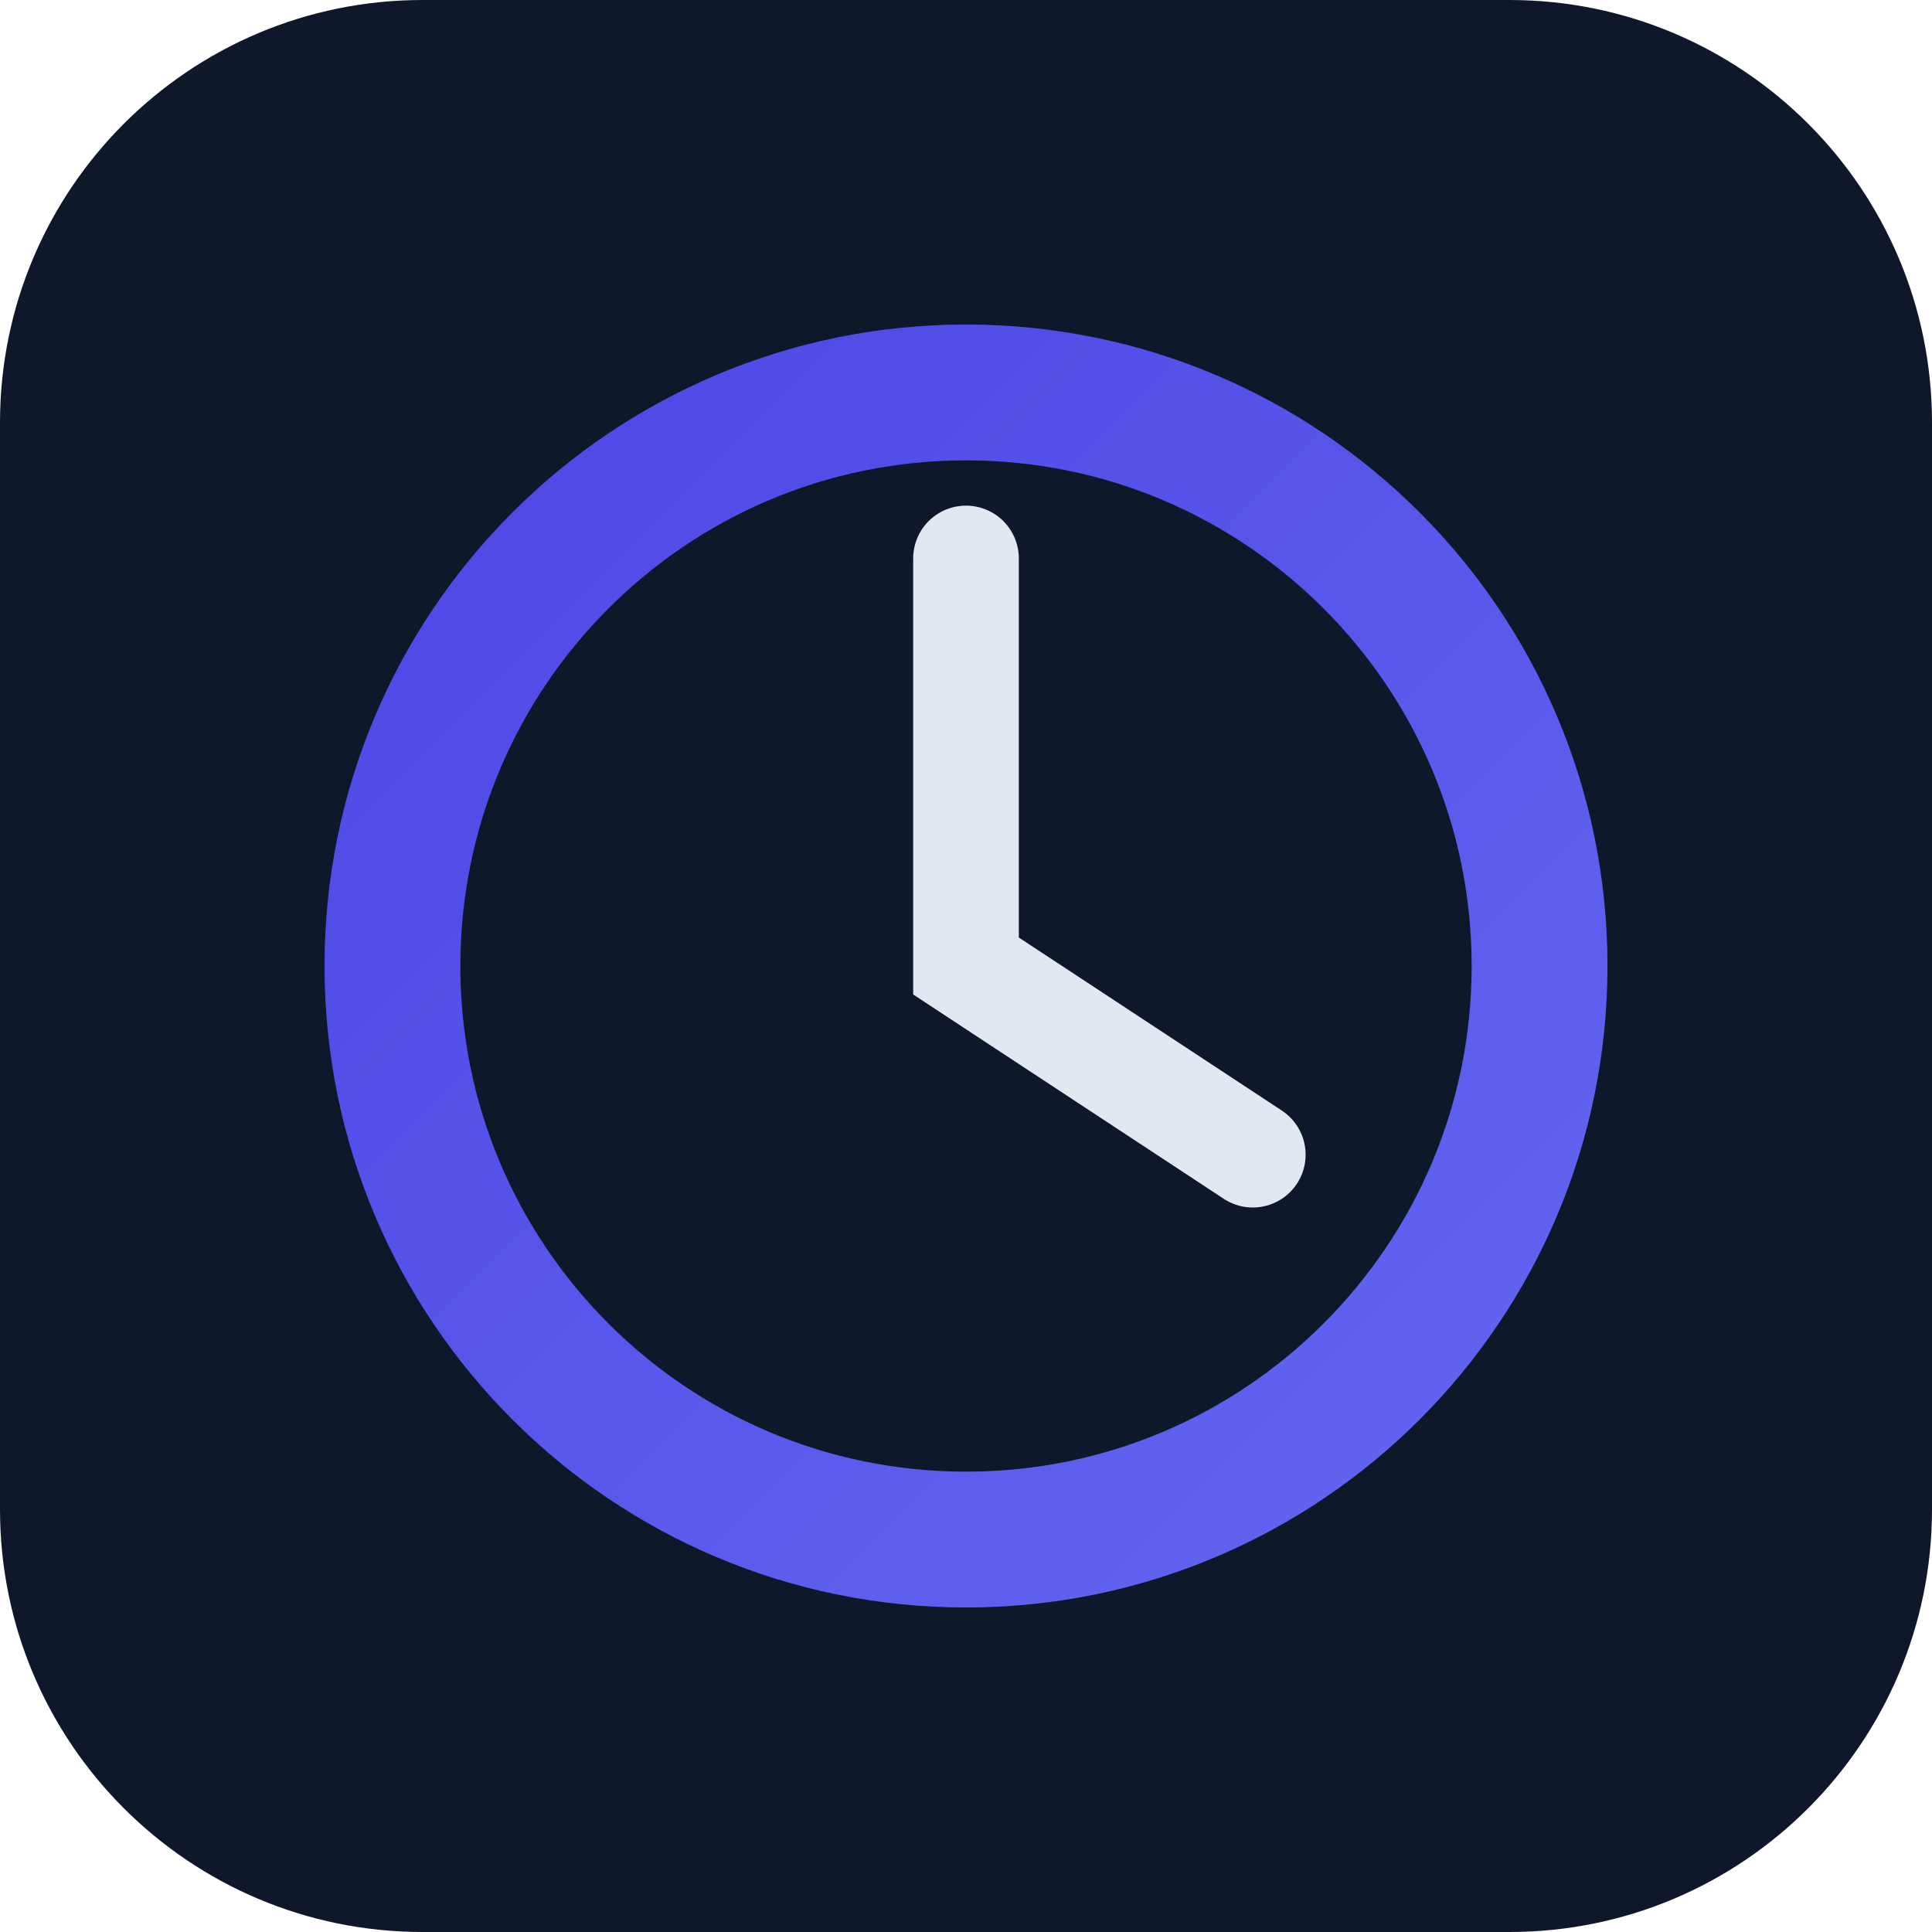
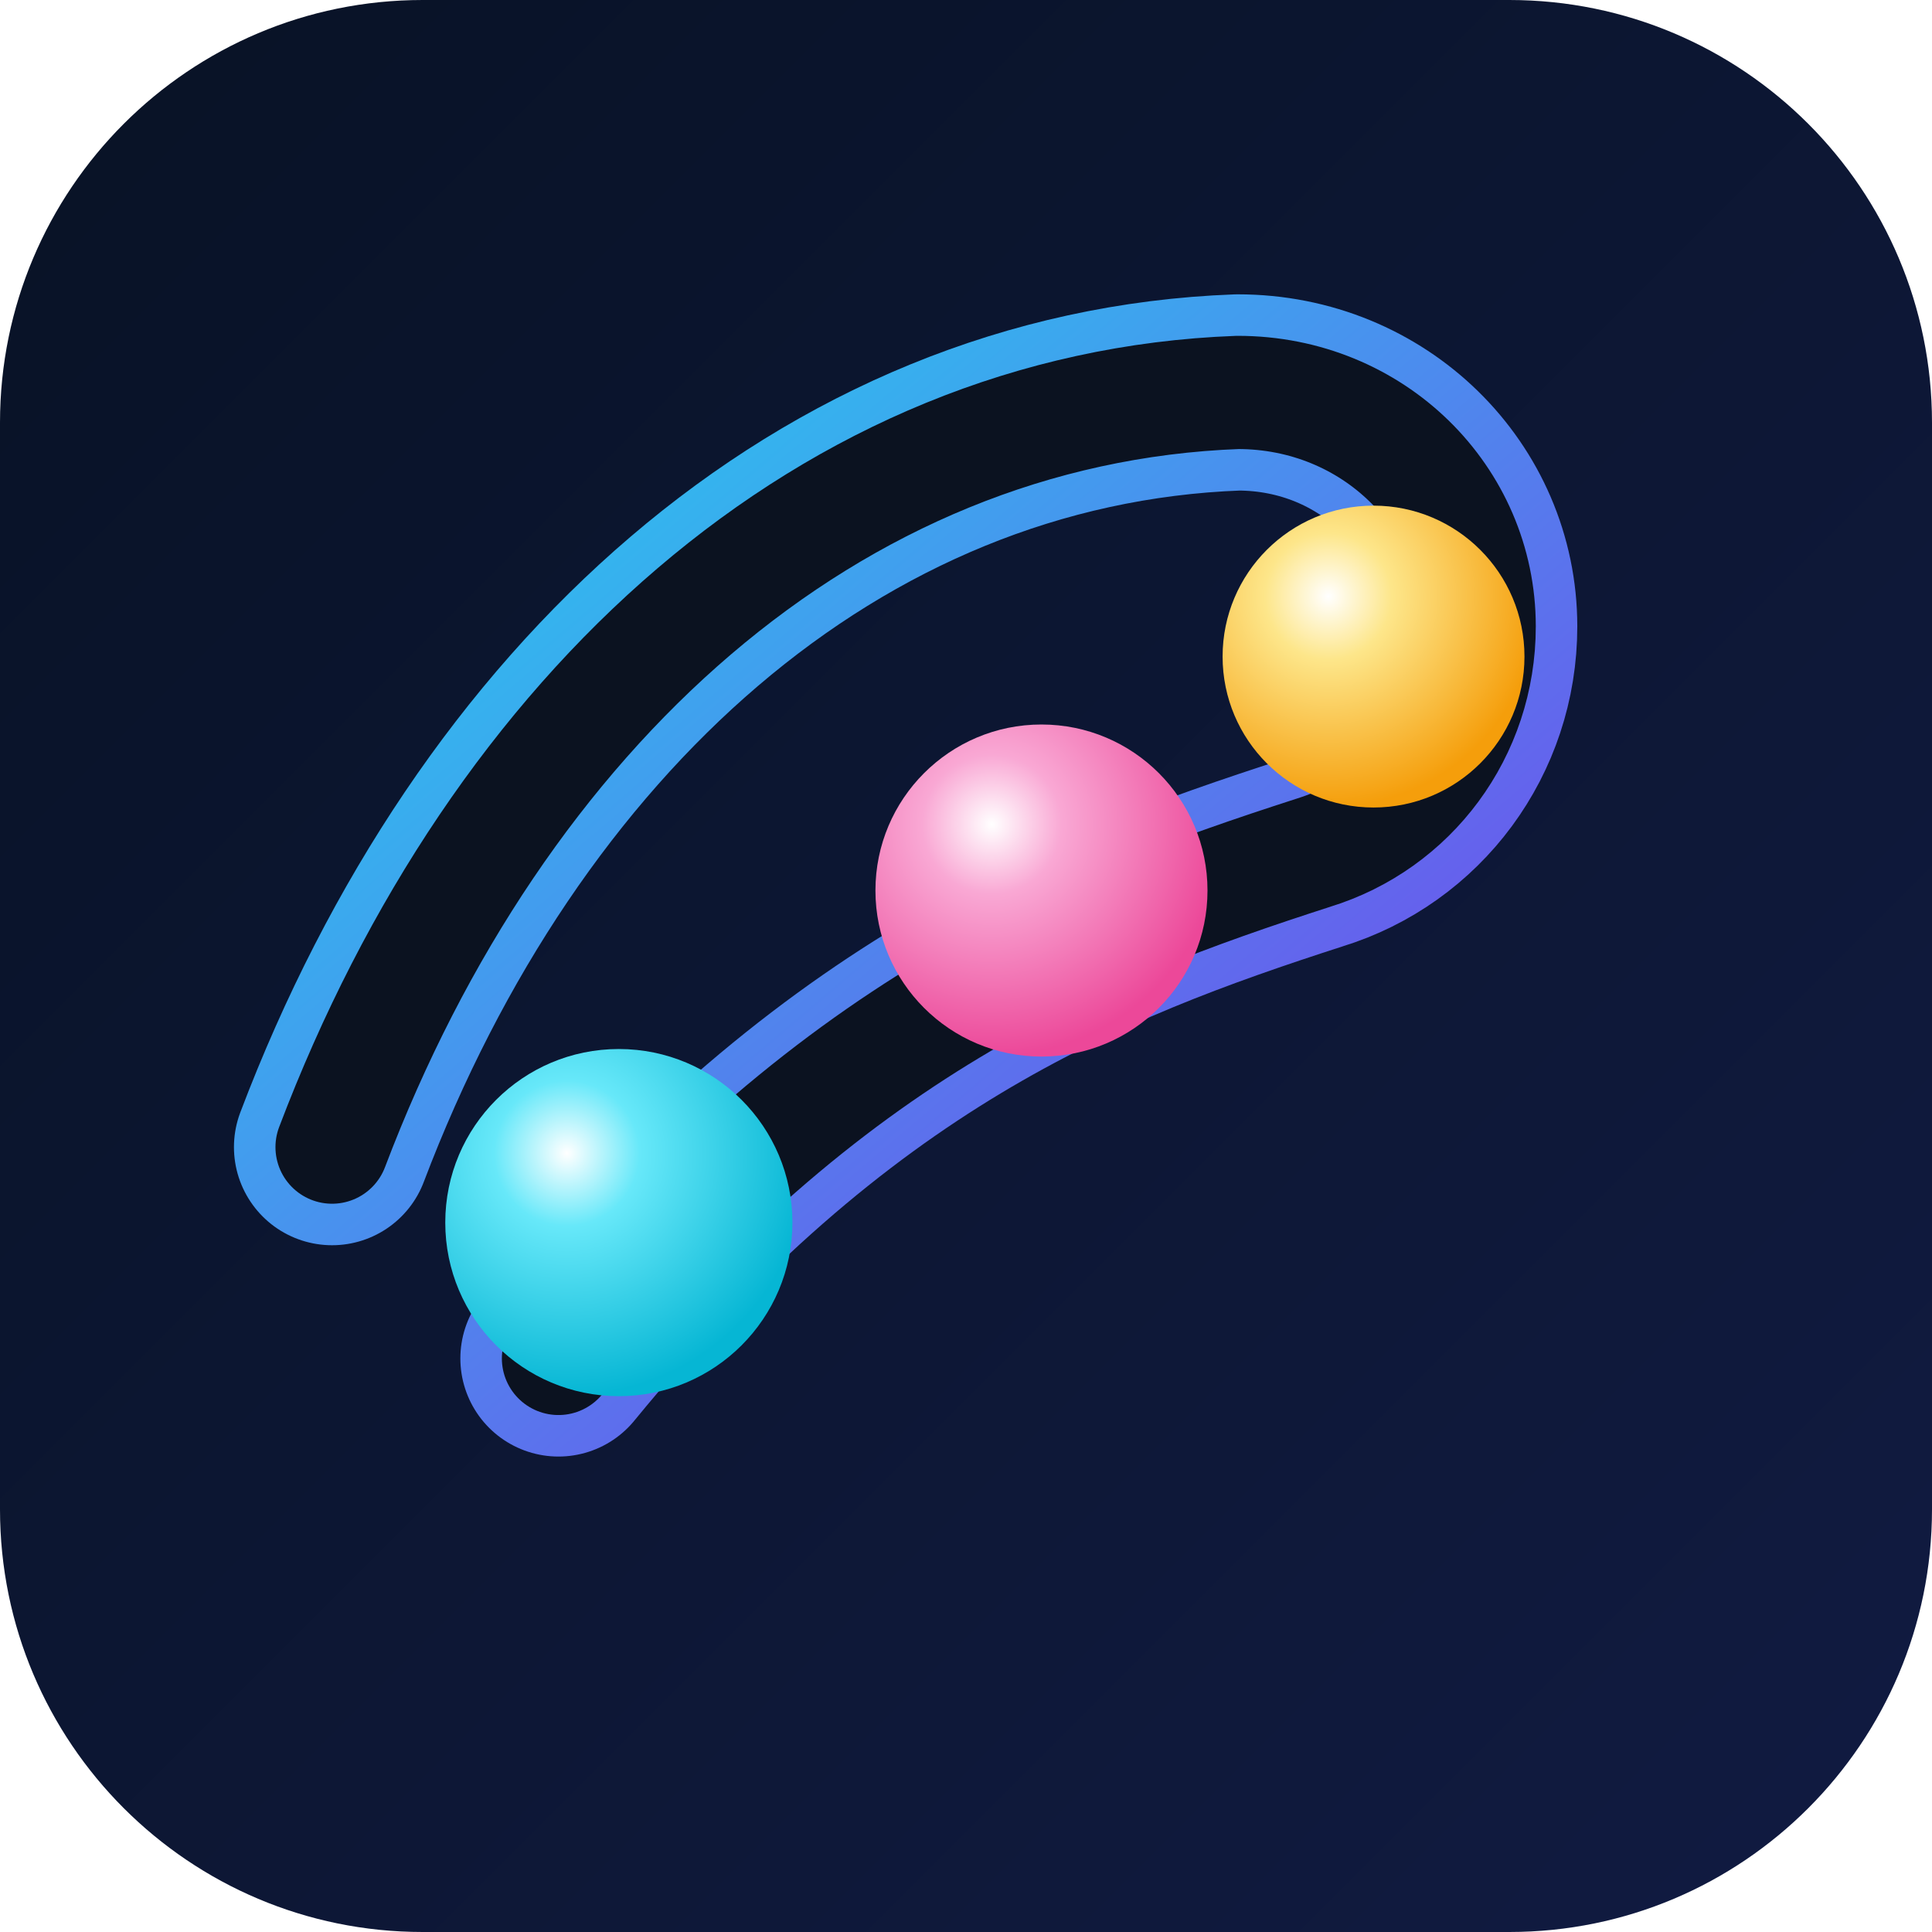
<svg xmlns="http://www.w3.org/2000/svg" viewBox="0 0 256 256">
  <defs>
-     <linearGradient id="g" x1="0" y1="0" x2="1" y2="1">
-       <stop offset="0%" stop-color="#4f46e5" />
-       <stop offset="100%" stop-color="#6366f1" />
+     <linearGradient id="bg" x1="0" y1="0" x2="1" y2="1">
+       <stop offset="0%" stop-color="#081225" />
+       <stop offset="100%" stop-color="#111b42" />
    </linearGradient>
+     <linearGradient id="lane" x1="0" y1="0" x2="1" y2="1">
+       <stop offset="0%" stop-color="#22d3ee" />
+       <stop offset="100%" stop-color="#7c3aed" />
+     </linearGradient>
+     <radialGradient id="m1" cx="35%" cy="30%" r="70%">
+       <stop offset="0%" stop-color="#ffffff" />
+       <stop offset="30%" stop-color="#67e8f9" />
+       <stop offset="100%" stop-color="#06b6d4" />
+     </radialGradient>
+     <radialGradient id="m2" cx="35%" cy="30%" r="70%">
+       <stop offset="0%" stop-color="#ffffff" />
+       <stop offset="30%" stop-color="#f9a8d4" />
+       <stop offset="100%" stop-color="#ec4899" />
+     </radialGradient>
+     <radialGradient id="m3" cx="35%" cy="30%" r="70%">
+       <stop offset="0%" stop-color="#ffffff" />
+       <stop offset="30%" stop-color="#fde68a" />
+       <stop offset="100%" stop-color="#f59e0b" />
+     </radialGradient>
  </defs>
-   <rect width="256" height="256" rx="56" fill="#0f172a" />
-   <circle cx="128" cy="128" r="76" fill="none" stroke="url(#g)" stroke-width="18" />
-   <path d="M128 74v54l38 25" fill="none" stroke="#e2e8f0" stroke-linecap="round" stroke-width="14" />
+   <rect width="256" height="256" rx="56" fill="url(#bg)" />
+   <path d="M44 152c22-58 66-98 120-100 18 0 32 14 32 31 0 14-9 26-22 30-31 10-64 23-100 67" fill="none" stroke="url(#lane)" stroke-linecap="round" stroke-linejoin="round" stroke-width="26" />
+   <path d="M44 152c22-58 66-98 120-100 18 0 32 14 32 31 0 14-9 26-22 30-31 10-64 23-100 67" fill="none" stroke="#0b1220" stroke-linecap="round" stroke-linejoin="round" stroke-width="15" />
+   <circle cx="82" cy="162" r="23" fill="url(#m1)" />
+   <circle cx="138" cy="118" r="22" fill="url(#m2)" />
+   <circle cx="182" cy="87" r="20" fill="url(#m3)" />
</svg>
